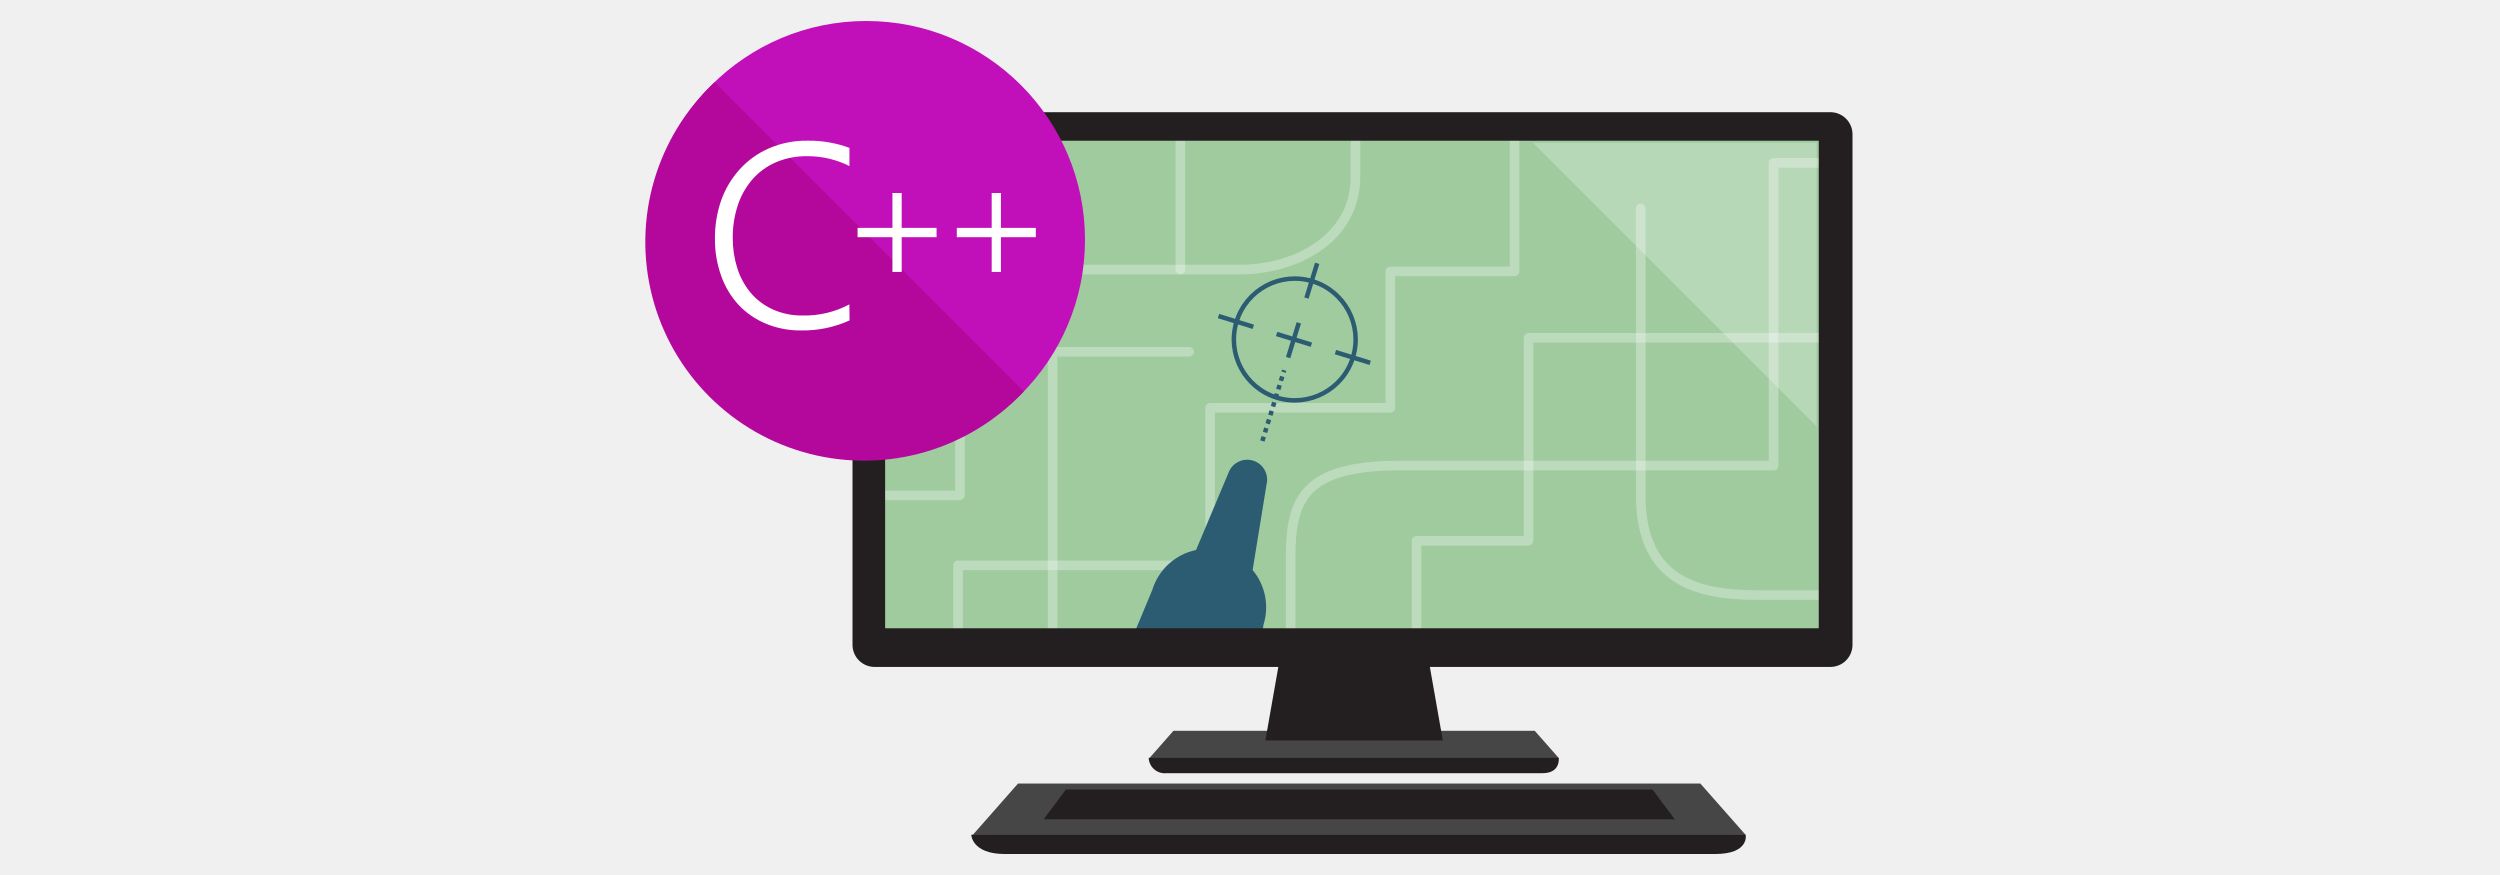
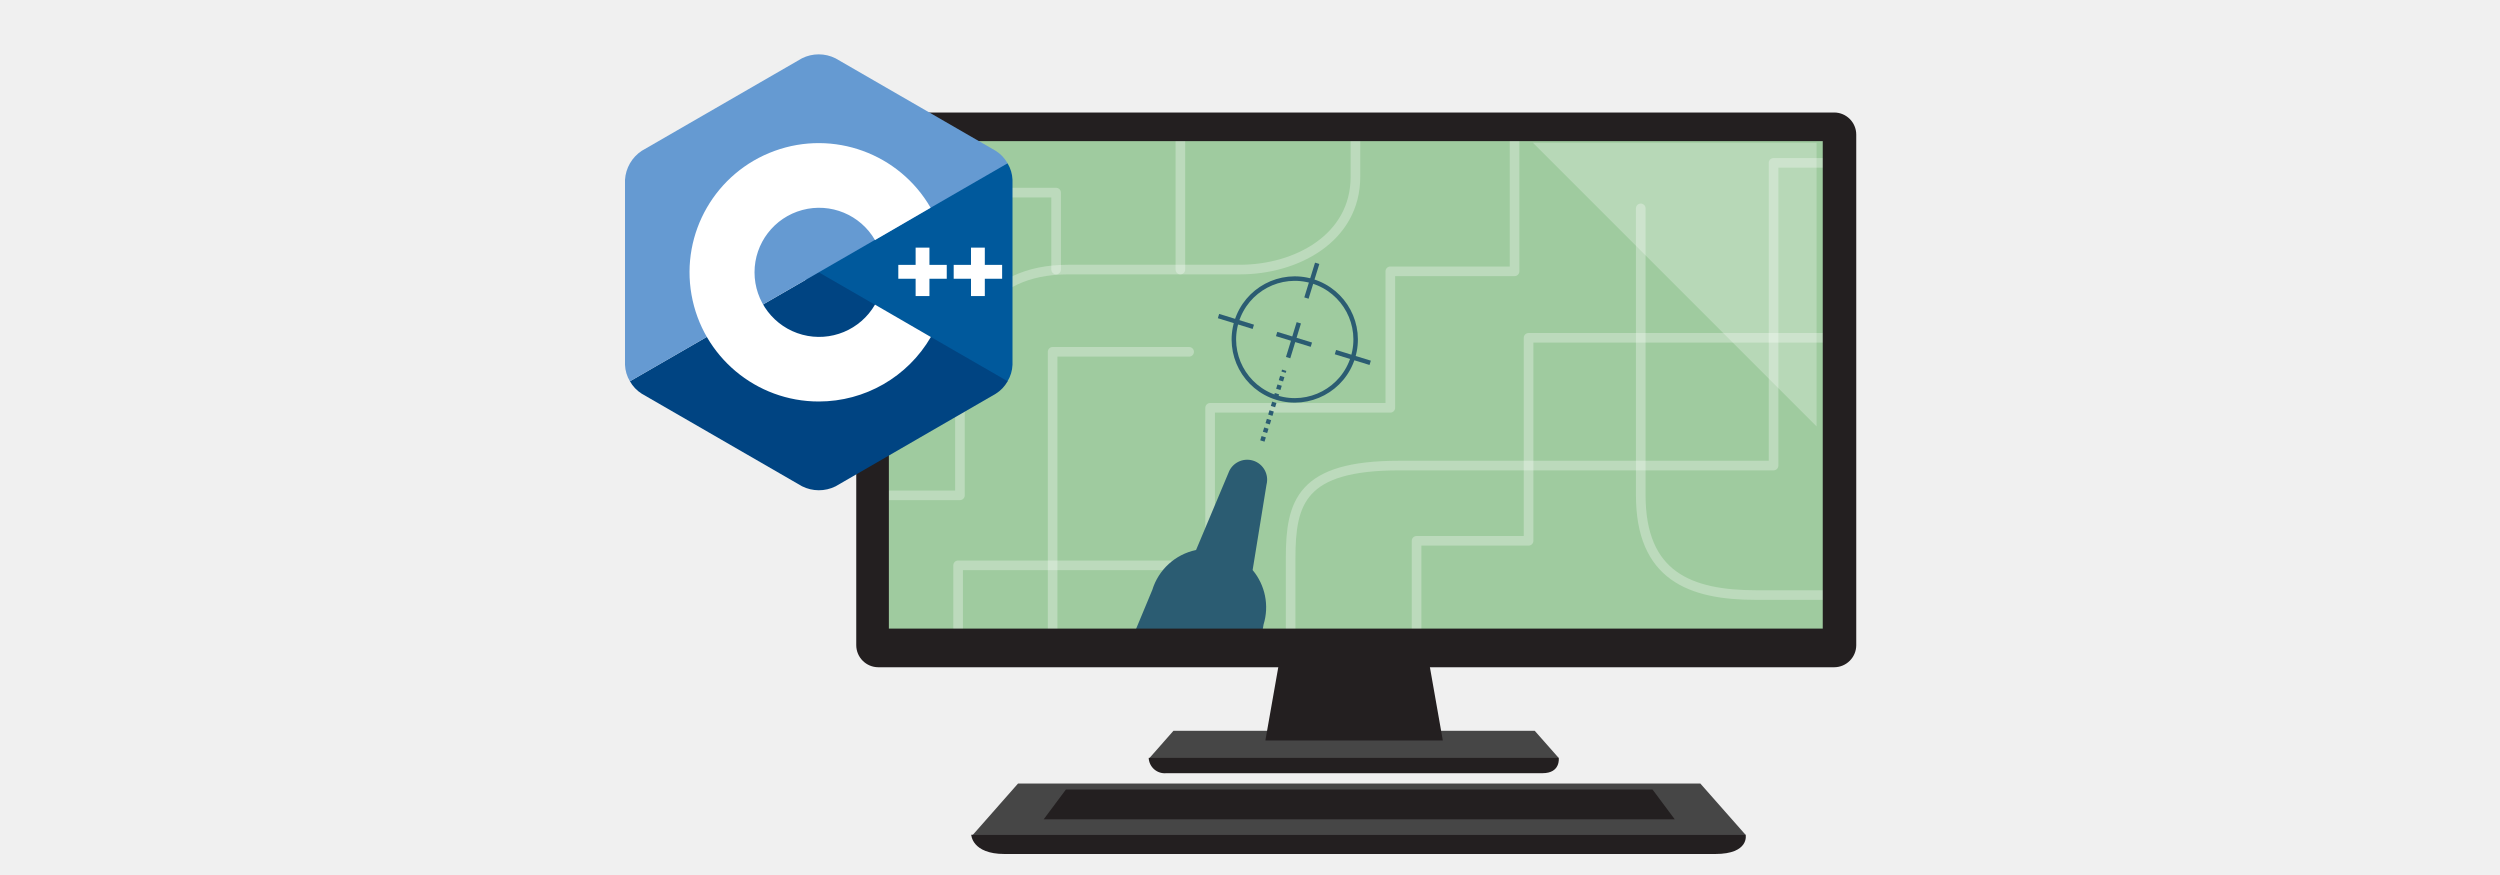
<svg xmlns="http://www.w3.org/2000/svg" id="Layer_2" data-name="Layer 2" viewBox="0 0 400 140">
  <defs>
-     <style>.cls-1,.cls-10,.cls-11,.cls-4,.cls-5,.cls-9{fill:none;}.cls-2{fill:#9fcb9f;}.cls-3{clip-path:url(#clip-path);}.cls-4,.cls-5{stroke:#fff;stroke-linecap:round;stroke-linejoin:round;stroke-width:1.54px;opacity:0.3;}.cls-4,.cls-8,.cls-9{fill-rule:evenodd;}.cls-6{fill:#464646;}.cls-7{fill:#231f20;}.cls-8{fill:#2b5c72;}.cls-10,.cls-11,.cls-9{stroke:#2b5c72;stroke-miterlimit:10;stroke-width:0.72px;}.cls-11{stroke-dasharray:0.72 0.72;}.cls-12,.cls-15{fill:#fff;}.cls-12{opacity:0.25;}.cls-13{fill:#c110b9;}.cls-14{fill:#b4079c;}</style>
+     <style>
+       .cls-1, .cls-10, .cls-11, .cls-4, .cls-5, .cls-9 {
+         fill: none;
+       }
+ 
+       .cls-2 {
+         fill: #9fcb9f;
+       }
+ 
+       .cls-3 {
+         clip-path: url(#clip-path);
+       }
+ 
+       .cls-4, .cls-5 {
+         stroke: #fff;
+         stroke-linecap: round;
+         stroke-linejoin: round;
+         stroke-width: 1.54px;
+         opacity: 0.3;
+       }
+ 
+       .cls-4, .cls-8, .cls-9 {
+         fill-rule: evenodd;
+       }
+ 
+       .cls-6 {
+         fill: #464646;
+       }
+ 
+       .cls-7 {
+         fill: #231f20;
+       }
+ 
+       .cls-8 {
+         fill: #2b5c72;
+       }
+ 
+       .cls-10, .cls-11, .cls-9 {
+         stroke: #2b5c72;
+         stroke-miterlimit: 10;
+         stroke-width: 0.72px;
+       }
+ 
+       .cls-11 {
+         stroke-dasharray: 0.72 0.72;
+       }
+ 
+       .cls-12, .cls-16 {
+         fill: #fff;
+       }
+ 
+       .cls-12 {
+         opacity: 0.25;
+       }
+ 
+       .cls-13 {
+         fill: #00599c;
+       }
+ 
+       .cls-14 {
+         fill: #004482;
+       }
+ 
+       .cls-15 {
+         fill: #659ad2;
+       }
+     </style>
    <clipPath id="clip-path">
      <rect class="cls-1" x="139.87" y="19.34" width="154.26" height="84.27" />
    </clipPath>
  </defs>
-   <rect class="cls-2" x="139.87" y="19.34" width="154.26" height="84.27" />
-   <g class="cls-3">
-     <polyline class="cls-4" points="168.42 104.44 168.42 56.29 190.26 56.29" />
-     <polyline class="cls-4" points="242.33 19.62 242.33 43.41 222.45 43.41 222.45 65.25 193.62 65.25 193.62 90.45 153.3 90.45 153.3 105.56" />
-     <path class="cls-4" d="M138.75,79.25h14.84V61.05c0-7.84,3.64-17.92,17.36-17.92h27.44c9,0,18.48-5,18.48-14.84v-16" />
-     <line class="cls-5" x1="188.86" y1="43.13" x2="188.86" y2="19.9" />
-     <polyline class="cls-4" points="168.98 43.13 168.98 30.82 150.5 30.82" />
-     <path class="cls-4" d="M206.5,105.84V89.33c0-9,1.68-14.84,17.36-14.84h59.91V26.06h14" />
-     <polyline class="cls-4" points="226.65 104.44 226.65 86.53 244.57 86.53 244.57 54.05 299.16 54.05" />
-     <path class="cls-4" d="M292.72,95.21H281c-10.64,0-18.48-3.08-18.48-16V33.34" />
+   <g>
+     <g>
+       <rect class="cls-2" x="139.87" y="19.34" width="154.26" height="84.27" />
+       <g class="cls-3">
+         <g>
+           <polyline class="cls-4" points="168.42 104.44 168.42 56.29 190.26 56.29" />
+           <polyline class="cls-4" points="242.33 19.62 242.33 43.41 222.45 43.41 222.45 65.25 193.62 65.25 193.62 90.45 153.3 90.45 153.3 105.56" />
+           <path class="cls-4" d="M138.75,79.25h14.84V61.05c0-7.84,3.64-17.92,17.36-17.92h27.44c9,0,18.48-5,18.48-14.84v-16" />
+           <line class="cls-5" x1="188.86" y1="43.13" x2="188.86" y2="19.9" />
+           <polyline class="cls-4" points="168.98 43.13 168.98 30.82 150.5 30.82" />
+           <path class="cls-4" d="M206.5,105.84V89.33c0-9,1.68-14.84,17.36-14.84h59.91V26.06h14" />
+           <polyline class="cls-4" points="226.65 104.44 226.65 86.53 244.57 86.53 244.57 54.05 299.16 54.05" />
+           <path class="cls-4" d="M292.72,95.21H281c-10.64,0-18.48-3.08-18.48-16V33.34" />
+         </g>
+       </g>
+       <polygon class="cls-6" points="249.4 121.28 183.92 121.28 187.75 116.93 245.56 116.93 249.4 121.28" />
+       <path class="cls-7" d="M246.81,123.71H186.62a2.57,2.57,0,0,1-2.83-2.45H249.4S249.73,123.71,246.81,123.71Z" />
+       <polygon class="cls-7" points="230.85 118.47 202.46 118.47 204.76 105.42 228.55 105.42 230.85 118.47" />
+       <polygon class="cls-6" points="279.31 133.59 155.64 133.59 162.88 125.37 272.06 125.37 279.31 133.59" />
+       <polygon class="cls-7" points="267.96 131.09 166.99 131.09 170.54 126.33 264.41 126.33 267.96 131.09" />
+       <path class="cls-7" d="M274.42,136.64H160.74c-5.25,0-5.34-3.08-5.34-3.08H279.31S279.95,136.64,274.42,136.64Z" />
+       <path class="cls-8" d="M202,100.92l.17-1a9.3,9.3,0,0,0-1.75-8.71l2.22-13.66a3.19,3.19,0,0,0-6.09-1.88L191.37,88a9.31,9.31,0,0,0-7,6.38l-2.71,6.51Z" />
+       <path class="cls-7" d="M293.46,18H140.54A3.54,3.54,0,0,0,137,21.54v81.68a3.54,3.54,0,0,0,3.54,3.54H293.46a3.54,3.54,0,0,0,3.54-3.54V21.54A3.54,3.54,0,0,0,293.46,18Zm-1.82,82.58H142.22v-78H291.64Z" />
+       <g>
+         <path class="cls-9" d="M197.85,51.46A9.74,9.74,0,1,0,210,45,9.74,9.74,0,0,0,197.85,51.46Z" />
+         <line class="cls-10" x1="194.96" y1="50.57" x2="200.53" y2="52.29" />
+         <line class="cls-10" x1="213.67" y1="56.34" x2="219.23" y2="58.05" />
+         <line class="cls-10" x1="209.03" y1="47.69" x2="210.75" y2="42.13" />
+         <line class="cls-10" x1="206.1" y1="57.22" x2="207.81" y2="51.65" />
+         <line class="cls-11" x1="201.98" y1="70.56" x2="205.47" y2="59.24" />
+         <line class="cls-10" x1="204.26" y1="53.44" x2="209.82" y2="55.15" />
+       </g>
+     </g>
+     <polygon class="cls-12" points="290.65 68.22 290.65 22.84 245.27 22.84 290.65 68.22" />
  </g>
-   <polygon class="cls-6" points="249.4 121.28 183.92 121.28 187.75 116.93 245.56 116.93 249.4 121.28" />
-   <path class="cls-7" d="M246.81,123.71H186.62a2.57,2.57,0,0,1-2.83-2.45H249.4S249.73,123.71,246.81,123.71Z" />
-   <polygon class="cls-7" points="230.85 118.47 202.46 118.47 204.76 105.42 228.55 105.42 230.85 118.47" />
-   <polygon class="cls-6" points="279.31 133.59 155.64 133.59 162.88 125.37 272.06 125.37 279.31 133.59" />
-   <polygon class="cls-7" points="267.96 131.09 166.99 131.09 170.54 126.33 264.41 126.33 267.96 131.09" />
-   <path class="cls-7" d="M274.42,136.64H160.74c-5.25,0-5.34-3.08-5.34-3.08H279.31S279.95,136.64,274.42,136.64Z" />
-   <path class="cls-8" d="M202,100.92l.17-1a9.3,9.3,0,0,0-1.75-8.71l2.22-13.66a3.19,3.19,0,0,0-6.09-1.88L191.37,88a9.31,9.31,0,0,0-7,6.38l-2.71,6.51Z" />
-   <path class="cls-7" d="M292.86,17.95H139.94a3.54,3.54,0,0,0-3.54,3.54v81.68a3.54,3.54,0,0,0,3.54,3.54H292.86a3.54,3.54,0,0,0,3.54-3.54V21.48A3.54,3.54,0,0,0,292.86,17.95ZM291,100.52H141.62v-78H291Z" />
-   <path class="cls-9" d="M197.85,51.46A9.74,9.74,0,1,0,210,45,9.74,9.74,0,0,0,197.85,51.46Z" />
-   <line class="cls-10" x1="194.96" y1="50.57" x2="200.53" y2="52.29" />
-   <line class="cls-10" x1="213.67" y1="56.34" x2="219.23" y2="58.05" />
-   <line class="cls-10" x1="209.03" y1="47.69" x2="210.75" y2="42.13" />
-   <line class="cls-10" x1="206.1" y1="57.22" x2="207.81" y2="51.65" />
-   <line class="cls-11" x1="201.98" y1="70.56" x2="205.47" y2="59.24" />
-   <line class="cls-10" x1="204.26" y1="53.44" x2="209.82" y2="55.15" />
-   <polygon class="cls-12" points="290.65 68.22 290.65 22.84 245.27 22.84 290.65 68.22" />
-   <circle class="cls-13" cx="138.6" cy="38.36" r="35" />
-   <path class="cls-14" d="M114.34,13.15a35,35,0,1,0,49.47,49.47Z" />
-   <path class="cls-15" d="M135.93,51.27a18.07,18.07,0,0,1-7.77,1.6,14.14,14.14,0,0,1-5.66-1.1,12.6,12.6,0,0,1-4.34-3,13.59,13.59,0,0,1-2.77-4.63,17.09,17.09,0,0,1-1-5.87,18.27,18.27,0,0,1,1-6.22,14.79,14.79,0,0,1,3-5,13.7,13.7,0,0,1,4.67-3.33,15,15,0,0,1,6.14-1.21,18.39,18.39,0,0,1,6.71,1.15v2.91a14.88,14.88,0,0,0-6.75-1.58,12.36,12.36,0,0,0-5.07,1,10.5,10.5,0,0,0-3.73,2.74,12.14,12.14,0,0,0-2.32,4.14,16.35,16.35,0,0,0-.8,5.22,15.64,15.64,0,0,0,.72,4.79,11.52,11.52,0,0,0,2.12,3.93,10.07,10.07,0,0,0,3.5,2.67,11.3,11.3,0,0,0,4.86,1,15.15,15.15,0,0,0,7.46-1.78Z" />
-   <path class="cls-15" d="M144.27,37.95v5.56h-1.48V37.95h-5.58V36.46h5.58V30.88h1.48v5.58h5.58v1.49Z" />
-   <path class="cls-15" d="M160.15,37.95v5.56h-1.48V37.95h-5.58V36.46h5.58V30.88h1.48v5.58h5.58v1.49Z" />
+   <g>
+     <path class="cls-13" d="M161.21,61a5.49,5.49,0,0,0,.79-2.64V28.77a5.49,5.49,0,0,0-.79-2.64l-3.64-.27-27.68,15.5-2.21,7.75,30.11,14.3Z" />
+     <path class="cls-14" d="M133.68,77.82,159.32,63a5.49,5.49,0,0,0,1.9-2L131,43.57,100.79,61a5.49,5.49,0,0,0,1.9,2l25.63,14.8A6,6,0,0,0,133.68,77.82Z" />
+     <path class="cls-15" d="M161.21,26.13a5.5,5.5,0,0,0-1.9-2L133.68,9.33a6,6,0,0,0-5.37,0l-25.63,14.8A6,6,0,0,0,100,28.77v29.6a5.49,5.49,0,0,0,.79,2.64L131,43.57Z" />
+     <path class="cls-16" d="M131,64.24a20.67,20.67,0,1,1,17.9-31L140,38.41a10.33,10.33,0,1,0,0,10.33l8.94,5.18A20.74,20.74,0,0,1,131,64.24Z" />
+     <polygon class="cls-16" points="151.48 42.38 148.71 42.38 148.71 39.62 146.5 39.62 146.5 42.38 143.73 42.38 143.73 44.6 146.5 44.6 146.5 47.37 148.71 47.37 148.71 44.6 151.48 44.6 151.48 42.38" />
+     <polygon class="cls-16" points="160.34 42.38 157.57 42.38 157.57 39.62 155.36 39.62 155.36 42.38 152.59 42.38 152.59 44.6 155.36 44.6 155.36 47.37 157.57 47.37 157.57 44.6 160.34 44.6 160.34 42.38" />
+   </g>
</svg>
